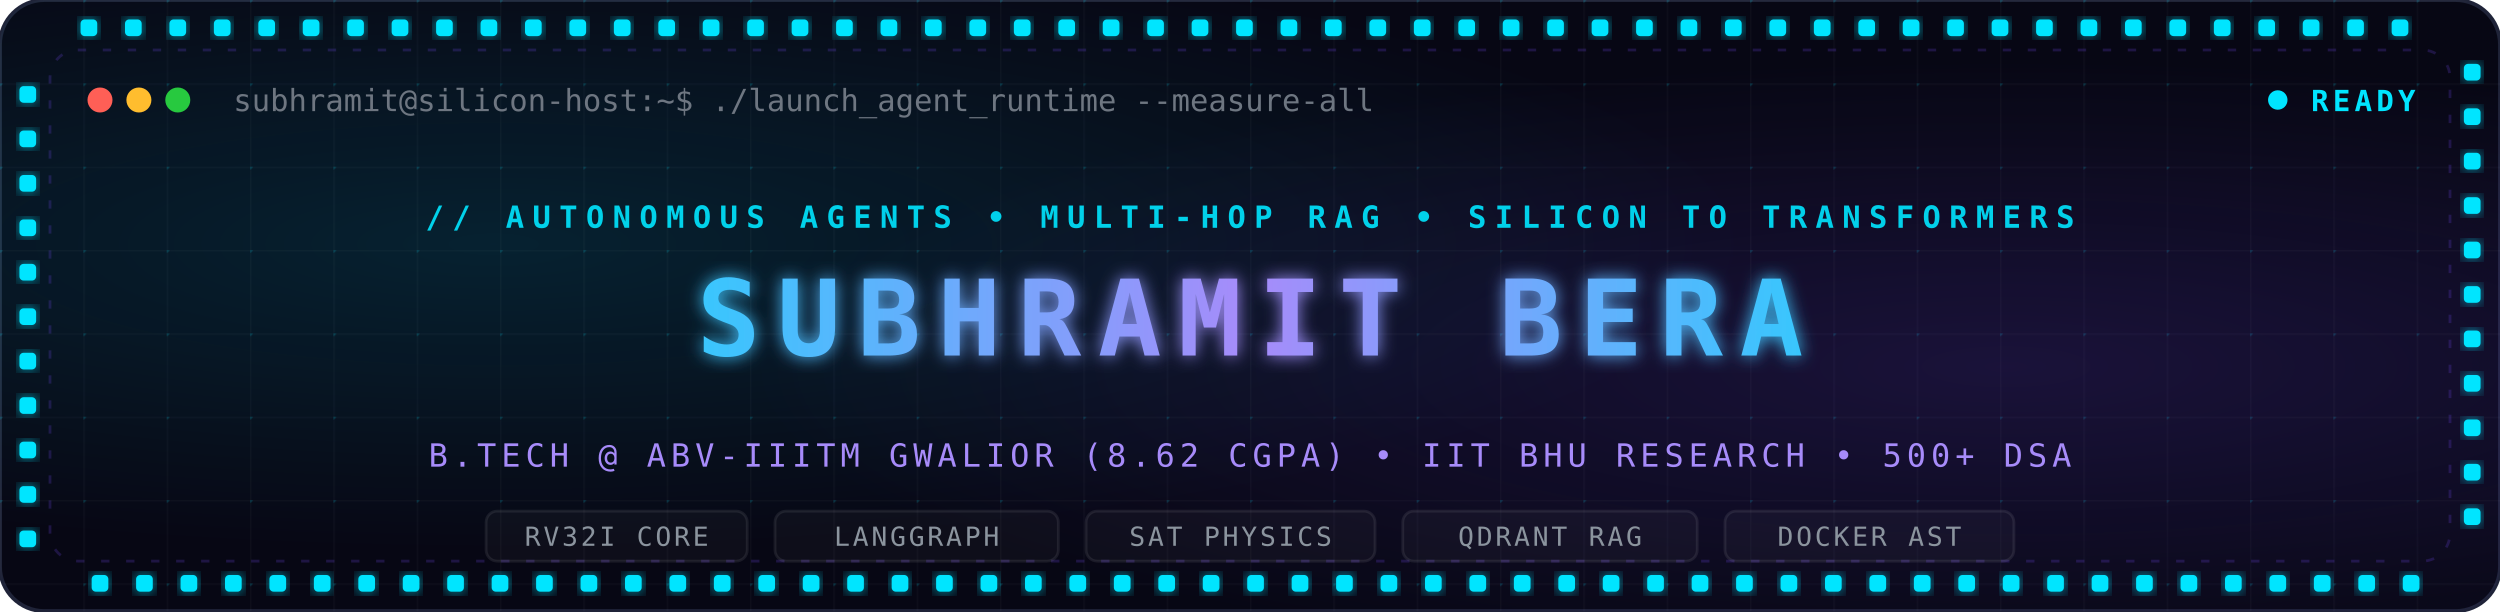
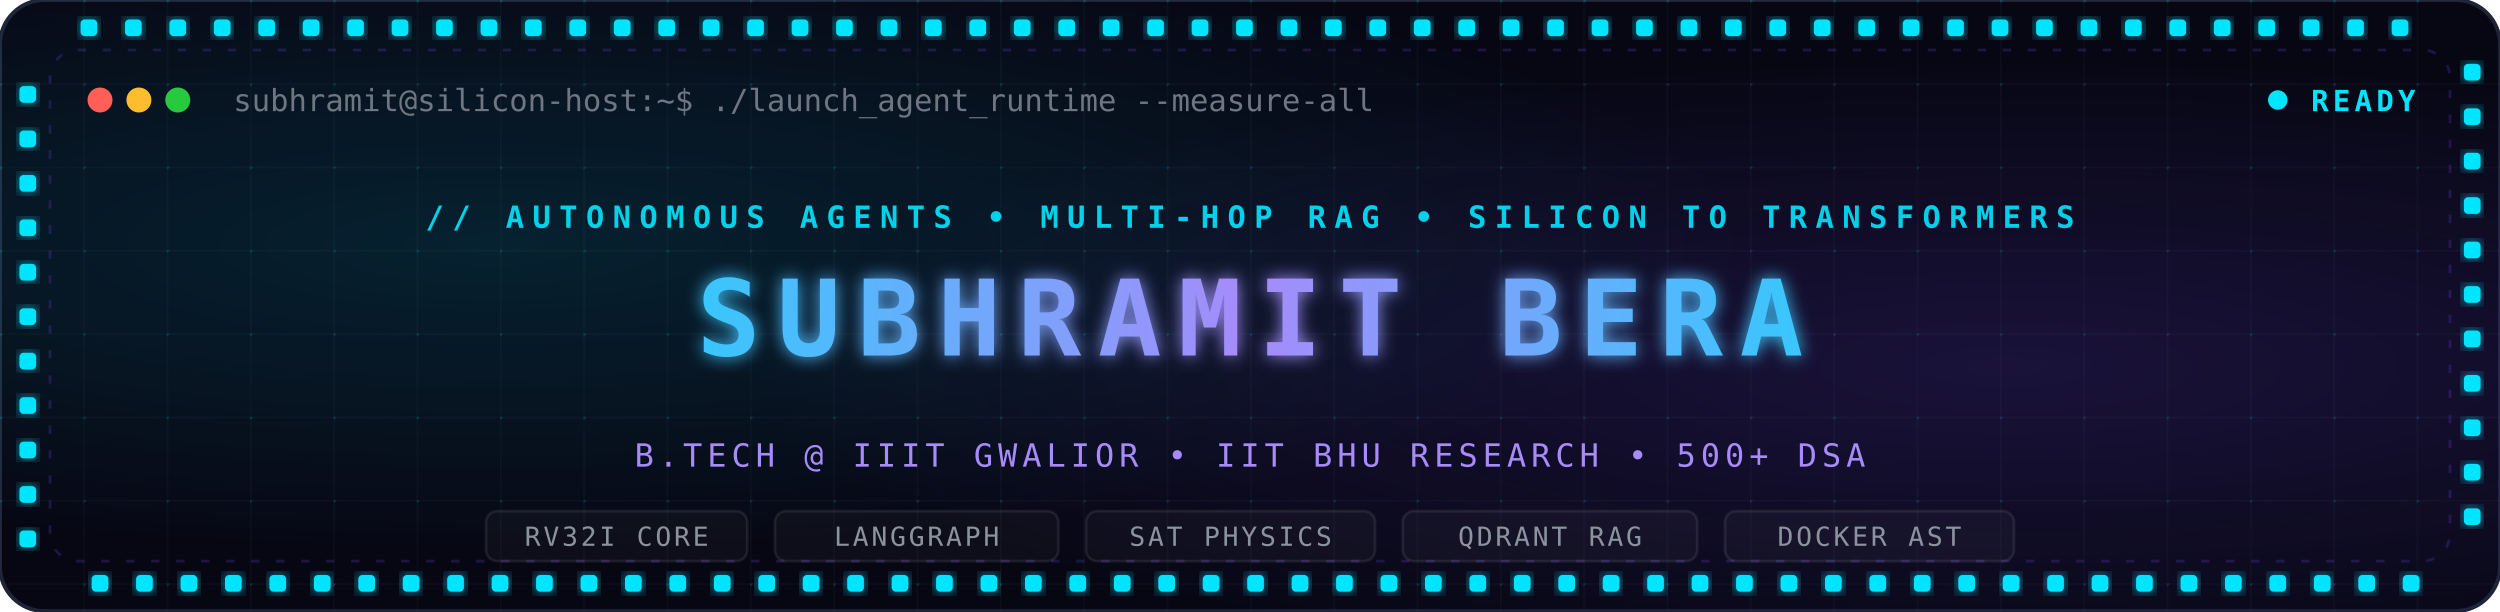
<svg xmlns="http://www.w3.org/2000/svg" viewBox="0 0 900 220" width="100%">
  <defs>
    <linearGradient id="cyanPurple" gradientUnits="userSpaceOnUse" x1="150" y1="0" x2="750" y2="0">
      <stop offset="0%" stop-color="#00E5FF" />
      <stop offset="50%" stop-color="#A78BFA" />
      <stop offset="100%" stop-color="#00E5FF" />
    </linearGradient>
    <linearGradient id="borderGlow" x1="0%" y1="0%" x2="100%" y2="100%">
      <stop offset="0%" stop-color="#00E5FF" stop-opacity="0.6" />
      <stop offset="50%" stop-color="#7C4DFF" stop-opacity="0.3" />
      <stop offset="100%" stop-color="#00E5FF" stop-opacity="0.6" />
    </linearGradient>
    <radialGradient id="ambientCyan" cx="20%" cy="40%" r="50%">
      <stop offset="0%" stop-color="#00E5FF" stop-opacity="0.12" />
      <stop offset="100%" stop-color="#00E5FF" stop-opacity="0" />
    </radialGradient>
    <radialGradient id="ambientPurple" cx="80%" cy="60%" r="50%">
      <stop offset="0%" stop-color="#7C4DFF" stop-opacity="0.16" />
      <stop offset="100%" stop-color="#7C4DFF" stop-opacity="0" />
    </radialGradient>
    <filter id="glow" x="-20%" y="-20%" width="140%" height="140%">
      <feGaussianBlur stdDeviation="3" result="blur" />
      <feMerge>
        <feMergeNode in="blur" />
        <feMergeNode in="SourceGraphic" />
      </feMerge>
    </filter>
    <pattern id="cyberGrid" width="30" height="30" patternUnits="userSpaceOnUse">
      <path d="M 30 0 L 0 0 0 30" fill="none" stroke="rgba(255, 255, 255, 0.03)" stroke-width="1" />
      <circle cx="0" cy="0" r="1" fill="rgba(0, 229, 255, 0.15)" />
    </pattern>
  </defs>
  <style>
  text { font-family: "JetBrains Mono", Consolas, Menlo, "DejaVu Sans Mono", monospace; }
  .name { font-size: 38px; font-weight: 800; letter-spacing: 6px; fill: url(#cyanPurple); }
  .tag { font-size: 11px; fill: #00E5FF; letter-spacing: 3px; font-weight: 600; opacity: 0.9; }
  .sub { font-size: 11.5px; fill: #A78BFA; letter-spacing: 1.8px; font-weight: 500; }
  .term { font-size: 11px; fill: #6E7681; }
  .chip { font-size: 9.5px; fill: #8B949E; letter-spacing: 1px; }
</style>
  <rect width="900" height="220" rx="16" fill="#070714" stroke="#1f2338" stroke-width="1.4" />
  <rect width="900" height="220" rx="16" fill="url(#cyberGrid)" />
  <rect width="900" height="220" rx="16" fill="url(#ambientCyan)" />
  <rect width="900" height="220" rx="16" fill="url(#ambientPurple)" />
  <rect x="18" y="18" width="864" height="184" rx="10" fill="none" stroke="rgba(124, 77, 255, 0.2)" stroke-dasharray="3 6" />
  <circle cx="36" cy="36" r="4.5" fill="#ff5f56" />
  <circle cx="50" cy="36" r="4.5" fill="#ffbd2e" />
  <circle cx="64" cy="36" r="4.5" fill="#27c93f" />
  <text class="term" x="84" y="40">subhramit@silicon-host:~$ ./launch_agent_runtime --measure-all</text>
  <circle cx="820" cy="36" r="3.5" fill="#00E5FF">
    <animate attributeName="opacity" values="1;0.2;1" dur="2s" repeatCount="indefinite" />
  </circle>
  <text x="832" y="40" fill="#00E5FF" font-size="10.5" letter-spacing="1.5" font-weight="600">READY</text>
  <rect x="30" y="8" width="4" height="4" rx="1.2" fill="#7C4DFF" fill-opacity="0.12" />
  <rect x="46" y="8" width="4" height="4" rx="1.2" fill="#7C4DFF" fill-opacity="0.12" />
  <rect x="62" y="8" width="4" height="4" rx="1.2" fill="#7C4DFF" fill-opacity="0.12" />
  <rect x="78" y="8" width="4" height="4" rx="1.2" fill="#7C4DFF" fill-opacity="0.12" />
  <rect x="94" y="8" width="4" height="4" rx="1.2" fill="#7C4DFF" fill-opacity="0.12" />
  <rect x="110" y="8" width="4" height="4" rx="1.2" fill="#7C4DFF" fill-opacity="0.12" />
  <rect x="126" y="8" width="4" height="4" rx="1.2" fill="#7C4DFF" fill-opacity="0.12" />
  <rect x="142" y="8" width="4" height="4" rx="1.2" fill="#7C4DFF" fill-opacity="0.12" />
  <rect x="158" y="8" width="4" height="4" rx="1.2" fill="#7C4DFF" fill-opacity="0.12" />
  <rect x="174" y="8" width="4" height="4" rx="1.2" fill="#7C4DFF" fill-opacity="0.12" />
  <rect x="190" y="8" width="4" height="4" rx="1.2" fill="#7C4DFF" fill-opacity="0.12" />
  <rect x="206" y="8" width="4" height="4" rx="1.2" fill="#7C4DFF" fill-opacity="0.12" />
  <rect x="222" y="8" width="4" height="4" rx="1.2" fill="#7C4DFF" fill-opacity="0.12" />
  <rect x="238" y="8" width="4" height="4" rx="1.2" fill="#7C4DFF" fill-opacity="0.12" />
  <rect x="254" y="8" width="4" height="4" rx="1.2" fill="#7C4DFF" fill-opacity="0.12" />
  <rect x="270" y="8" width="4" height="4" rx="1.2" fill="#7C4DFF" fill-opacity="0.12" />
  <rect x="286" y="8" width="4" height="4" rx="1.2" fill="#7C4DFF" fill-opacity="0.12" />
  <rect x="302" y="8" width="4" height="4" rx="1.2" fill="#7C4DFF" fill-opacity="0.12" />
  <rect x="318" y="8" width="4" height="4" rx="1.2" fill="#7C4DFF" fill-opacity="0.12" />
  <rect x="334" y="8" width="4" height="4" rx="1.2" fill="#7C4DFF" fill-opacity="0.12" />
  <rect x="350" y="8" width="4" height="4" rx="1.2" fill="#7C4DFF" fill-opacity="0.12" />
  <rect x="366" y="8" width="4" height="4" rx="1.2" fill="#7C4DFF" fill-opacity="0.12" />
  <rect x="382" y="8" width="4" height="4" rx="1.2" fill="#7C4DFF" fill-opacity="0.12" />
  <rect x="398" y="8" width="4" height="4" rx="1.2" fill="#7C4DFF" fill-opacity="0.12" />
  <rect x="414" y="8" width="4" height="4" rx="1.2" fill="#7C4DFF" fill-opacity="0.12" />
  <rect x="430" y="8" width="4" height="4" rx="1.2" fill="#7C4DFF" fill-opacity="0.12" />
  <rect x="446" y="8" width="4" height="4" rx="1.2" fill="#7C4DFF" fill-opacity="0.12" />
  <rect x="462" y="8" width="4" height="4" rx="1.2" fill="#7C4DFF" fill-opacity="0.12" />
  <rect x="478" y="8" width="4" height="4" rx="1.2" fill="#7C4DFF" fill-opacity="0.12" />
  <rect x="494" y="8" width="4" height="4" rx="1.2" fill="#7C4DFF" fill-opacity="0.12" />
  <rect x="510" y="8" width="4" height="4" rx="1.2" fill="#7C4DFF" fill-opacity="0.12" />
  <rect x="526" y="8" width="4" height="4" rx="1.2" fill="#7C4DFF" fill-opacity="0.12" />
  <rect x="542" y="8" width="4" height="4" rx="1.2" fill="#7C4DFF" fill-opacity="0.12" />
  <rect x="558" y="8" width="4" height="4" rx="1.2" fill="#7C4DFF" fill-opacity="0.12" />
  <rect x="574" y="8" width="4" height="4" rx="1.2" fill="#7C4DFF" fill-opacity="0.12" />
  <rect x="590" y="8" width="4" height="4" rx="1.2" fill="#7C4DFF" fill-opacity="0.12" />
  <rect x="606" y="8" width="4" height="4" rx="1.2" fill="#7C4DFF" fill-opacity="0.12" />
  <rect x="622" y="8" width="4" height="4" rx="1.2" fill="#7C4DFF" fill-opacity="0.12" />
  <rect x="638" y="8" width="4" height="4" rx="1.2" fill="#7C4DFF" fill-opacity="0.12" />
  <rect x="654" y="8" width="4" height="4" rx="1.2" fill="#7C4DFF" fill-opacity="0.12" />
  <rect x="670" y="8" width="4" height="4" rx="1.2" fill="#7C4DFF" fill-opacity="0.12" />
  <rect x="686" y="8" width="4" height="4" rx="1.2" fill="#7C4DFF" fill-opacity="0.12" />
  <rect x="702" y="8" width="4" height="4" rx="1.2" fill="#7C4DFF" fill-opacity="0.12" />
  <rect x="718" y="8" width="4" height="4" rx="1.2" fill="#7C4DFF" fill-opacity="0.12" />
  <rect x="734" y="8" width="4" height="4" rx="1.2" fill="#7C4DFF" fill-opacity="0.12" />
  <rect x="750" y="8" width="4" height="4" rx="1.2" fill="#7C4DFF" fill-opacity="0.12" />
  <rect x="766" y="8" width="4" height="4" rx="1.2" fill="#7C4DFF" fill-opacity="0.12" />
  <rect x="782" y="8" width="4" height="4" rx="1.2" fill="#7C4DFF" fill-opacity="0.12" />
  <rect x="798" y="8" width="4" height="4" rx="1.2" fill="#7C4DFF" fill-opacity="0.12" />
  <rect x="814" y="8" width="4" height="4" rx="1.2" fill="#7C4DFF" fill-opacity="0.12" />
  <rect x="830" y="8" width="4" height="4" rx="1.2" fill="#7C4DFF" fill-opacity="0.12" />
  <rect x="846" y="8" width="4" height="4" rx="1.2" fill="#7C4DFF" fill-opacity="0.12" />
  <rect x="862" y="8" width="4" height="4" rx="1.2" fill="#7C4DFF" fill-opacity="0.12" />
  <rect x="888" y="24" width="4" height="4" rx="1.2" fill="#7C4DFF" fill-opacity="0.12" />
  <rect x="888" y="40" width="4" height="4" rx="1.2" fill="#7C4DFF" fill-opacity="0.12" />
  <rect x="888" y="56" width="4" height="4" rx="1.2" fill="#7C4DFF" fill-opacity="0.12" />
  <rect x="888" y="72" width="4" height="4" rx="1.2" fill="#7C4DFF" fill-opacity="0.12" />
  <rect x="888" y="88" width="4" height="4" rx="1.2" fill="#7C4DFF" fill-opacity="0.12" />
  <rect x="888" y="104" width="4" height="4" rx="1.2" fill="#7C4DFF" fill-opacity="0.12" />
  <rect x="888" y="120" width="4" height="4" rx="1.2" fill="#7C4DFF" fill-opacity="0.12" />
  <rect x="888" y="136" width="4" height="4" rx="1.2" fill="#7C4DFF" fill-opacity="0.12" />
  <rect x="888" y="152" width="4" height="4" rx="1.2" fill="#7C4DFF" fill-opacity="0.12" />
  <rect x="888" y="168" width="4" height="4" rx="1.2" fill="#7C4DFF" fill-opacity="0.12" />
  <rect x="888" y="184" width="4" height="4" rx="1.2" fill="#7C4DFF" fill-opacity="0.12" />
  <rect x="866" y="208" width="4" height="4" rx="1.2" fill="#7C4DFF" fill-opacity="0.12" />
  <rect x="850" y="208" width="4" height="4" rx="1.2" fill="#7C4DFF" fill-opacity="0.12" />
  <rect x="834" y="208" width="4" height="4" rx="1.2" fill="#7C4DFF" fill-opacity="0.12" />
  <rect x="818" y="208" width="4" height="4" rx="1.2" fill="#7C4DFF" fill-opacity="0.12" />
  <rect x="802" y="208" width="4" height="4" rx="1.2" fill="#7C4DFF" fill-opacity="0.12" />
  <rect x="786" y="208" width="4" height="4" rx="1.2" fill="#7C4DFF" fill-opacity="0.12" />
  <rect x="770" y="208" width="4" height="4" rx="1.2" fill="#7C4DFF" fill-opacity="0.12" />
  <rect x="754" y="208" width="4" height="4" rx="1.2" fill="#7C4DFF" fill-opacity="0.12" />
  <rect x="738" y="208" width="4" height="4" rx="1.2" fill="#7C4DFF" fill-opacity="0.12" />
  <rect x="722" y="208" width="4" height="4" rx="1.2" fill="#7C4DFF" fill-opacity="0.12" />
  <rect x="706" y="208" width="4" height="4" rx="1.2" fill="#7C4DFF" fill-opacity="0.12" />
  <rect x="690" y="208" width="4" height="4" rx="1.2" fill="#7C4DFF" fill-opacity="0.12" />
  <rect x="674" y="208" width="4" height="4" rx="1.2" fill="#7C4DFF" fill-opacity="0.12" />
  <rect x="658" y="208" width="4" height="4" rx="1.2" fill="#7C4DFF" fill-opacity="0.12" />
  <rect x="642" y="208" width="4" height="4" rx="1.2" fill="#7C4DFF" fill-opacity="0.12" />
  <rect x="626" y="208" width="4" height="4" rx="1.2" fill="#7C4DFF" fill-opacity="0.12" />
  <rect x="610" y="208" width="4" height="4" rx="1.2" fill="#7C4DFF" fill-opacity="0.12" />
  <rect x="594" y="208" width="4" height="4" rx="1.2" fill="#7C4DFF" fill-opacity="0.12" />
  <rect x="578" y="208" width="4" height="4" rx="1.2" fill="#7C4DFF" fill-opacity="0.12" />
  <rect x="562" y="208" width="4" height="4" rx="1.2" fill="#7C4DFF" fill-opacity="0.12" />
  <rect x="546" y="208" width="4" height="4" rx="1.2" fill="#7C4DFF" fill-opacity="0.12" />
  <rect x="530" y="208" width="4" height="4" rx="1.2" fill="#7C4DFF" fill-opacity="0.12" />
  <rect x="514" y="208" width="4" height="4" rx="1.2" fill="#7C4DFF" fill-opacity="0.12" />
  <rect x="498" y="208" width="4" height="4" rx="1.2" fill="#7C4DFF" fill-opacity="0.12" />
  <rect x="482" y="208" width="4" height="4" rx="1.2" fill="#7C4DFF" fill-opacity="0.12" />
  <rect x="466" y="208" width="4" height="4" rx="1.2" fill="#7C4DFF" fill-opacity="0.12" />
  <rect x="450" y="208" width="4" height="4" rx="1.2" fill="#7C4DFF" fill-opacity="0.12" />
  <rect x="434" y="208" width="4" height="4" rx="1.2" fill="#7C4DFF" fill-opacity="0.12" />
  <rect x="418" y="208" width="4" height="4" rx="1.2" fill="#7C4DFF" fill-opacity="0.12" />
  <rect x="402" y="208" width="4" height="4" rx="1.2" fill="#7C4DFF" fill-opacity="0.12" />
  <rect x="386" y="208" width="4" height="4" rx="1.2" fill="#7C4DFF" fill-opacity="0.12" />
  <rect x="370" y="208" width="4" height="4" rx="1.2" fill="#7C4DFF" fill-opacity="0.12" />
  <rect x="354" y="208" width="4" height="4" rx="1.2" fill="#7C4DFF" fill-opacity="0.12" />
  <rect x="338" y="208" width="4" height="4" rx="1.2" fill="#7C4DFF" fill-opacity="0.12" />
  <rect x="322" y="208" width="4" height="4" rx="1.2" fill="#7C4DFF" fill-opacity="0.12" />
  <rect x="306" y="208" width="4" height="4" rx="1.2" fill="#7C4DFF" fill-opacity="0.12" />
  <rect x="290" y="208" width="4" height="4" rx="1.2" fill="#7C4DFF" fill-opacity="0.12" />
  <rect x="274" y="208" width="4" height="4" rx="1.2" fill="#7C4DFF" fill-opacity="0.12" />
  <rect x="258" y="208" width="4" height="4" rx="1.2" fill="#7C4DFF" fill-opacity="0.12" />
  <rect x="242" y="208" width="4" height="4" rx="1.2" fill="#7C4DFF" fill-opacity="0.12" />
  <rect x="226" y="208" width="4" height="4" rx="1.2" fill="#7C4DFF" fill-opacity="0.12" />
  <rect x="210" y="208" width="4" height="4" rx="1.2" fill="#7C4DFF" fill-opacity="0.12" />
  <rect x="194" y="208" width="4" height="4" rx="1.2" fill="#7C4DFF" fill-opacity="0.12" />
  <rect x="178" y="208" width="4" height="4" rx="1.2" fill="#7C4DFF" fill-opacity="0.12" />
  <rect x="162" y="208" width="4" height="4" rx="1.2" fill="#7C4DFF" fill-opacity="0.12" />
  <rect x="146" y="208" width="4" height="4" rx="1.2" fill="#7C4DFF" fill-opacity="0.12" />
  <rect x="130" y="208" width="4" height="4" rx="1.2" fill="#7C4DFF" fill-opacity="0.12" />
  <rect x="114" y="208" width="4" height="4" rx="1.2" fill="#7C4DFF" fill-opacity="0.12" />
  <rect x="98" y="208" width="4" height="4" rx="1.2" fill="#7C4DFF" fill-opacity="0.12" />
  <rect x="82" y="208" width="4" height="4" rx="1.2" fill="#7C4DFF" fill-opacity="0.12" />
  <rect x="66" y="208" width="4" height="4" rx="1.2" fill="#7C4DFF" fill-opacity="0.12" />
  <rect x="50" y="208" width="4" height="4" rx="1.2" fill="#7C4DFF" fill-opacity="0.12" />
  <rect x="34" y="208" width="4" height="4" rx="1.2" fill="#7C4DFF" fill-opacity="0.12" />
  <rect x="8" y="192" width="4" height="4" rx="1.2" fill="#7C4DFF" fill-opacity="0.12" />
  <rect x="8" y="176" width="4" height="4" rx="1.2" fill="#7C4DFF" fill-opacity="0.12" />
  <rect x="8" y="160" width="4" height="4" rx="1.2" fill="#7C4DFF" fill-opacity="0.12" />
  <rect x="8" y="144" width="4" height="4" rx="1.2" fill="#7C4DFF" fill-opacity="0.12" />
  <rect x="8" y="128" width="4" height="4" rx="1.2" fill="#7C4DFF" fill-opacity="0.12" />
  <rect x="8" y="112" width="4" height="4" rx="1.2" fill="#7C4DFF" fill-opacity="0.12" />
  <rect x="8" y="96" width="4" height="4" rx="1.2" fill="#7C4DFF" fill-opacity="0.12" />
  <rect x="8" y="80" width="4" height="4" rx="1.2" fill="#7C4DFF" fill-opacity="0.12" />
  <rect x="8" y="64" width="4" height="4" rx="1.2" fill="#7C4DFF" fill-opacity="0.12" />
  <rect x="8" y="48" width="4" height="4" rx="1.2" fill="#7C4DFF" fill-opacity="0.12" />
  <rect x="8" y="32" width="4" height="4" rx="1.2" fill="#7C4DFF" fill-opacity="0.12" />
  <rect x="29" y="7" width="6" height="6" rx="1.5" fill="#00E5FF" filter="url(#glow)">
    <animate attributeName="opacity" calcMode="linear" values="0;1;0.4;0" keyTimes="0;0.05;0.18;0.25" dur="12.0s" begin="-12.00s" repeatCount="indefinite" />
  </rect>
  <rect x="45" y="7" width="6" height="6" rx="1.5" fill="#00E5FF" filter="url(#glow)">
    <animate attributeName="opacity" calcMode="linear" values="0;1;0.4;0" keyTimes="0;0.05;0.18;0.25" dur="12.0s" begin="-11.91s" repeatCount="indefinite" />
  </rect>
  <rect x="61" y="7" width="6" height="6" rx="1.5" fill="#00E5FF" filter="url(#glow)">
    <animate attributeName="opacity" calcMode="linear" values="0;1;0.4;0" keyTimes="0;0.05;0.18;0.25" dur="12.0s" begin="-11.81s" repeatCount="indefinite" />
  </rect>
  <rect x="77" y="7" width="6" height="6" rx="1.5" fill="#00E5FF" filter="url(#glow)">
    <animate attributeName="opacity" calcMode="linear" values="0;1;0.4;0" keyTimes="0;0.05;0.18;0.25" dur="12.0s" begin="-11.72s" repeatCount="indefinite" />
  </rect>
  <rect x="93" y="7" width="6" height="6" rx="1.5" fill="#00E5FF" filter="url(#glow)">
    <animate attributeName="opacity" calcMode="linear" values="0;1;0.4;0" keyTimes="0;0.05;0.18;0.25" dur="12.0s" begin="-11.62s" repeatCount="indefinite" />
  </rect>
  <rect x="109" y="7" width="6" height="6" rx="1.5" fill="#00E5FF" filter="url(#glow)">
    <animate attributeName="opacity" calcMode="linear" values="0;1;0.4;0" keyTimes="0;0.05;0.18;0.25" dur="12.0s" begin="-11.53s" repeatCount="indefinite" />
  </rect>
  <rect x="125" y="7" width="6" height="6" rx="1.5" fill="#00E5FF" filter="url(#glow)">
    <animate attributeName="opacity" calcMode="linear" values="0;1;0.4;0" keyTimes="0;0.05;0.18;0.25" dur="12.0s" begin="-11.44s" repeatCount="indefinite" />
  </rect>
  <rect x="141" y="7" width="6" height="6" rx="1.5" fill="#00E5FF" filter="url(#glow)">
    <animate attributeName="opacity" calcMode="linear" values="0;1;0.4;0" keyTimes="0;0.05;0.18;0.25" dur="12.0s" begin="-11.34s" repeatCount="indefinite" />
  </rect>
  <rect x="157" y="7" width="6" height="6" rx="1.5" fill="#00E5FF" filter="url(#glow)">
    <animate attributeName="opacity" calcMode="linear" values="0;1;0.4;0" keyTimes="0;0.05;0.18;0.25" dur="12.0s" begin="-11.25s" repeatCount="indefinite" />
  </rect>
  <rect x="173" y="7" width="6" height="6" rx="1.5" fill="#00E5FF" filter="url(#glow)">
    <animate attributeName="opacity" calcMode="linear" values="0;1;0.4;0" keyTimes="0;0.05;0.18;0.25" dur="12.0s" begin="-11.16s" repeatCount="indefinite" />
  </rect>
  <rect x="189" y="7" width="6" height="6" rx="1.5" fill="#00E5FF" filter="url(#glow)">
    <animate attributeName="opacity" calcMode="linear" values="0;1;0.4;0" keyTimes="0;0.05;0.18;0.25" dur="12.0s" begin="-11.06s" repeatCount="indefinite" />
  </rect>
  <rect x="205" y="7" width="6" height="6" rx="1.5" fill="#00E5FF" filter="url(#glow)">
    <animate attributeName="opacity" calcMode="linear" values="0;1;0.4;0" keyTimes="0;0.05;0.18;0.25" dur="12.0s" begin="-10.97s" repeatCount="indefinite" />
  </rect>
  <rect x="221" y="7" width="6" height="6" rx="1.5" fill="#00E5FF" filter="url(#glow)">
    <animate attributeName="opacity" calcMode="linear" values="0;1;0.4;0" keyTimes="0;0.05;0.18;0.25" dur="12.0s" begin="-10.88s" repeatCount="indefinite" />
  </rect>
  <rect x="237" y="7" width="6" height="6" rx="1.5" fill="#00E5FF" filter="url(#glow)">
    <animate attributeName="opacity" calcMode="linear" values="0;1;0.4;0" keyTimes="0;0.05;0.18;0.25" dur="12.0s" begin="-10.78s" repeatCount="indefinite" />
  </rect>
  <rect x="253" y="7" width="6" height="6" rx="1.5" fill="#00E5FF" filter="url(#glow)">
    <animate attributeName="opacity" calcMode="linear" values="0;1;0.4;0" keyTimes="0;0.05;0.18;0.25" dur="12.0s" begin="-10.69s" repeatCount="indefinite" />
  </rect>
  <rect x="269" y="7" width="6" height="6" rx="1.5" fill="#00E5FF" filter="url(#glow)">
    <animate attributeName="opacity" calcMode="linear" values="0;1;0.4;0" keyTimes="0;0.05;0.18;0.25" dur="12.0s" begin="-10.59s" repeatCount="indefinite" />
  </rect>
  <rect x="285" y="7" width="6" height="6" rx="1.5" fill="#00E5FF" filter="url(#glow)">
    <animate attributeName="opacity" calcMode="linear" values="0;1;0.4;0" keyTimes="0;0.05;0.18;0.25" dur="12.0s" begin="-10.50s" repeatCount="indefinite" />
  </rect>
  <rect x="301" y="7" width="6" height="6" rx="1.5" fill="#00E5FF" filter="url(#glow)">
    <animate attributeName="opacity" calcMode="linear" values="0;1;0.4;0" keyTimes="0;0.05;0.18;0.25" dur="12.0s" begin="-10.41s" repeatCount="indefinite" />
  </rect>
  <rect x="317" y="7" width="6" height="6" rx="1.5" fill="#00E5FF" filter="url(#glow)">
    <animate attributeName="opacity" calcMode="linear" values="0;1;0.4;0" keyTimes="0;0.05;0.18;0.25" dur="12.0s" begin="-10.31s" repeatCount="indefinite" />
  </rect>
  <rect x="333" y="7" width="6" height="6" rx="1.5" fill="#00E5FF" filter="url(#glow)">
    <animate attributeName="opacity" calcMode="linear" values="0;1;0.4;0" keyTimes="0;0.05;0.18;0.25" dur="12.0s" begin="-10.22s" repeatCount="indefinite" />
  </rect>
  <rect x="349" y="7" width="6" height="6" rx="1.5" fill="#00E5FF" filter="url(#glow)">
    <animate attributeName="opacity" calcMode="linear" values="0;1;0.4;0" keyTimes="0;0.05;0.18;0.25" dur="12.0s" begin="-10.12s" repeatCount="indefinite" />
  </rect>
  <rect x="365" y="7" width="6" height="6" rx="1.5" fill="#00E5FF" filter="url(#glow)">
    <animate attributeName="opacity" calcMode="linear" values="0;1;0.4;0" keyTimes="0;0.05;0.18;0.25" dur="12.0s" begin="-10.03s" repeatCount="indefinite" />
  </rect>
  <rect x="381" y="7" width="6" height="6" rx="1.5" fill="#00E5FF" filter="url(#glow)">
    <animate attributeName="opacity" calcMode="linear" values="0;1;0.4;0" keyTimes="0;0.05;0.18;0.25" dur="12.0s" begin="-9.94s" repeatCount="indefinite" />
  </rect>
  <rect x="397" y="7" width="6" height="6" rx="1.5" fill="#00E5FF" filter="url(#glow)">
    <animate attributeName="opacity" calcMode="linear" values="0;1;0.4;0" keyTimes="0;0.05;0.18;0.25" dur="12.0s" begin="-9.84s" repeatCount="indefinite" />
  </rect>
  <rect x="413" y="7" width="6" height="6" rx="1.5" fill="#00E5FF" filter="url(#glow)">
    <animate attributeName="opacity" calcMode="linear" values="0;1;0.4;0" keyTimes="0;0.05;0.18;0.25" dur="12.0s" begin="-9.75s" repeatCount="indefinite" />
  </rect>
  <rect x="429" y="7" width="6" height="6" rx="1.5" fill="#00E5FF" filter="url(#glow)">
    <animate attributeName="opacity" calcMode="linear" values="0;1;0.4;0" keyTimes="0;0.05;0.18;0.25" dur="12.0s" begin="-9.66s" repeatCount="indefinite" />
  </rect>
  <rect x="445" y="7" width="6" height="6" rx="1.5" fill="#00E5FF" filter="url(#glow)">
    <animate attributeName="opacity" calcMode="linear" values="0;1;0.4;0" keyTimes="0;0.05;0.18;0.25" dur="12.0s" begin="-9.56s" repeatCount="indefinite" />
  </rect>
  <rect x="461" y="7" width="6" height="6" rx="1.5" fill="#00E5FF" filter="url(#glow)">
    <animate attributeName="opacity" calcMode="linear" values="0;1;0.4;0" keyTimes="0;0.05;0.18;0.25" dur="12.0s" begin="-9.47s" repeatCount="indefinite" />
  </rect>
  <rect x="477" y="7" width="6" height="6" rx="1.5" fill="#00E5FF" filter="url(#glow)">
    <animate attributeName="opacity" calcMode="linear" values="0;1;0.4;0" keyTimes="0;0.05;0.18;0.25" dur="12.0s" begin="-9.38s" repeatCount="indefinite" />
  </rect>
  <rect x="493" y="7" width="6" height="6" rx="1.5" fill="#00E5FF" filter="url(#glow)">
    <animate attributeName="opacity" calcMode="linear" values="0;1;0.4;0" keyTimes="0;0.05;0.18;0.25" dur="12.0s" begin="-9.28s" repeatCount="indefinite" />
  </rect>
  <rect x="509" y="7" width="6" height="6" rx="1.5" fill="#00E5FF" filter="url(#glow)">
    <animate attributeName="opacity" calcMode="linear" values="0;1;0.4;0" keyTimes="0;0.05;0.18;0.25" dur="12.0s" begin="-9.19s" repeatCount="indefinite" />
  </rect>
  <rect x="525" y="7" width="6" height="6" rx="1.5" fill="#00E5FF" filter="url(#glow)">
    <animate attributeName="opacity" calcMode="linear" values="0;1;0.4;0" keyTimes="0;0.05;0.18;0.25" dur="12.0s" begin="-9.09s" repeatCount="indefinite" />
  </rect>
  <rect x="541" y="7" width="6" height="6" rx="1.5" fill="#00E5FF" filter="url(#glow)">
    <animate attributeName="opacity" calcMode="linear" values="0;1;0.4;0" keyTimes="0;0.05;0.18;0.25" dur="12.0s" begin="-9.00s" repeatCount="indefinite" />
  </rect>
  <rect x="557" y="7" width="6" height="6" rx="1.5" fill="#00E5FF" filter="url(#glow)">
    <animate attributeName="opacity" calcMode="linear" values="0;1;0.4;0" keyTimes="0;0.05;0.18;0.25" dur="12.0s" begin="-8.91s" repeatCount="indefinite" />
  </rect>
  <rect x="573" y="7" width="6" height="6" rx="1.5" fill="#00E5FF" filter="url(#glow)">
    <animate attributeName="opacity" calcMode="linear" values="0;1;0.4;0" keyTimes="0;0.05;0.18;0.25" dur="12.0s" begin="-8.81s" repeatCount="indefinite" />
  </rect>
  <rect x="589" y="7" width="6" height="6" rx="1.5" fill="#00E5FF" filter="url(#glow)">
    <animate attributeName="opacity" calcMode="linear" values="0;1;0.4;0" keyTimes="0;0.05;0.18;0.25" dur="12.0s" begin="-8.72s" repeatCount="indefinite" />
  </rect>
  <rect x="605" y="7" width="6" height="6" rx="1.5" fill="#00E5FF" filter="url(#glow)">
    <animate attributeName="opacity" calcMode="linear" values="0;1;0.4;0" keyTimes="0;0.05;0.18;0.25" dur="12.0s" begin="-8.62s" repeatCount="indefinite" />
  </rect>
  <rect x="621" y="7" width="6" height="6" rx="1.5" fill="#00E5FF" filter="url(#glow)">
    <animate attributeName="opacity" calcMode="linear" values="0;1;0.4;0" keyTimes="0;0.05;0.18;0.25" dur="12.0s" begin="-8.53s" repeatCount="indefinite" />
  </rect>
  <rect x="637" y="7" width="6" height="6" rx="1.5" fill="#00E5FF" filter="url(#glow)">
    <animate attributeName="opacity" calcMode="linear" values="0;1;0.4;0" keyTimes="0;0.05;0.18;0.25" dur="12.0s" begin="-8.44s" repeatCount="indefinite" />
  </rect>
  <rect x="653" y="7" width="6" height="6" rx="1.5" fill="#00E5FF" filter="url(#glow)">
    <animate attributeName="opacity" calcMode="linear" values="0;1;0.4;0" keyTimes="0;0.05;0.18;0.25" dur="12.0s" begin="-8.34s" repeatCount="indefinite" />
  </rect>
  <rect x="669" y="7" width="6" height="6" rx="1.5" fill="#00E5FF" filter="url(#glow)">
    <animate attributeName="opacity" calcMode="linear" values="0;1;0.4;0" keyTimes="0;0.05;0.18;0.25" dur="12.0s" begin="-8.25s" repeatCount="indefinite" />
  </rect>
  <rect x="685" y="7" width="6" height="6" rx="1.5" fill="#00E5FF" filter="url(#glow)">
    <animate attributeName="opacity" calcMode="linear" values="0;1;0.4;0" keyTimes="0;0.05;0.18;0.25" dur="12.0s" begin="-8.16s" repeatCount="indefinite" />
  </rect>
  <rect x="701" y="7" width="6" height="6" rx="1.5" fill="#00E5FF" filter="url(#glow)">
    <animate attributeName="opacity" calcMode="linear" values="0;1;0.4;0" keyTimes="0;0.05;0.18;0.25" dur="12.0s" begin="-8.06s" repeatCount="indefinite" />
  </rect>
  <rect x="717" y="7" width="6" height="6" rx="1.5" fill="#00E5FF" filter="url(#glow)">
    <animate attributeName="opacity" calcMode="linear" values="0;1;0.4;0" keyTimes="0;0.05;0.18;0.25" dur="12.0s" begin="-7.97s" repeatCount="indefinite" />
  </rect>
  <rect x="733" y="7" width="6" height="6" rx="1.5" fill="#00E5FF" filter="url(#glow)">
    <animate attributeName="opacity" calcMode="linear" values="0;1;0.4;0" keyTimes="0;0.05;0.18;0.25" dur="12.0s" begin="-7.88s" repeatCount="indefinite" />
  </rect>
  <rect x="749" y="7" width="6" height="6" rx="1.5" fill="#00E5FF" filter="url(#glow)">
    <animate attributeName="opacity" calcMode="linear" values="0;1;0.4;0" keyTimes="0;0.05;0.18;0.25" dur="12.0s" begin="-7.78s" repeatCount="indefinite" />
  </rect>
  <rect x="765" y="7" width="6" height="6" rx="1.5" fill="#00E5FF" filter="url(#glow)">
    <animate attributeName="opacity" calcMode="linear" values="0;1;0.4;0" keyTimes="0;0.05;0.18;0.25" dur="12.0s" begin="-7.69s" repeatCount="indefinite" />
  </rect>
  <rect x="781" y="7" width="6" height="6" rx="1.5" fill="#00E5FF" filter="url(#glow)">
    <animate attributeName="opacity" calcMode="linear" values="0;1;0.4;0" keyTimes="0;0.05;0.18;0.25" dur="12.0s" begin="-7.59s" repeatCount="indefinite" />
  </rect>
  <rect x="797" y="7" width="6" height="6" rx="1.5" fill="#00E5FF" filter="url(#glow)">
    <animate attributeName="opacity" calcMode="linear" values="0;1;0.4;0" keyTimes="0;0.05;0.18;0.25" dur="12.0s" begin="-7.50s" repeatCount="indefinite" />
  </rect>
  <rect x="813" y="7" width="6" height="6" rx="1.5" fill="#00E5FF" filter="url(#glow)">
    <animate attributeName="opacity" calcMode="linear" values="0;1;0.4;0" keyTimes="0;0.05;0.18;0.25" dur="12.0s" begin="-7.41s" repeatCount="indefinite" />
  </rect>
  <rect x="829" y="7" width="6" height="6" rx="1.5" fill="#00E5FF" filter="url(#glow)">
    <animate attributeName="opacity" calcMode="linear" values="0;1;0.4;0" keyTimes="0;0.05;0.18;0.25" dur="12.0s" begin="-7.31s" repeatCount="indefinite" />
  </rect>
  <rect x="845" y="7" width="6" height="6" rx="1.5" fill="#00E5FF" filter="url(#glow)">
    <animate attributeName="opacity" calcMode="linear" values="0;1;0.4;0" keyTimes="0;0.05;0.18;0.25" dur="12.0s" begin="-7.22s" repeatCount="indefinite" />
  </rect>
  <rect x="861" y="7" width="6" height="6" rx="1.5" fill="#00E5FF" filter="url(#glow)">
    <animate attributeName="opacity" calcMode="linear" values="0;1;0.4;0" keyTimes="0;0.05;0.18;0.25" dur="12.0s" begin="-7.12s" repeatCount="indefinite" />
  </rect>
  <rect x="887" y="23" width="6" height="6" rx="1.5" fill="#00E5FF" filter="url(#glow)">
    <animate attributeName="opacity" calcMode="linear" values="0;1;0.4;0" keyTimes="0;0.05;0.18;0.25" dur="12.0s" begin="-7.03s" repeatCount="indefinite" />
  </rect>
  <rect x="887" y="39" width="6" height="6" rx="1.5" fill="#00E5FF" filter="url(#glow)">
    <animate attributeName="opacity" calcMode="linear" values="0;1;0.4;0" keyTimes="0;0.05;0.18;0.25" dur="12.0s" begin="-6.94s" repeatCount="indefinite" />
  </rect>
  <rect x="887" y="55" width="6" height="6" rx="1.5" fill="#00E5FF" filter="url(#glow)">
    <animate attributeName="opacity" calcMode="linear" values="0;1;0.4;0" keyTimes="0;0.05;0.18;0.25" dur="12.0s" begin="-6.84s" repeatCount="indefinite" />
  </rect>
  <rect x="887" y="71" width="6" height="6" rx="1.5" fill="#00E5FF" filter="url(#glow)">
    <animate attributeName="opacity" calcMode="linear" values="0;1;0.4;0" keyTimes="0;0.05;0.18;0.25" dur="12.0s" begin="-6.75s" repeatCount="indefinite" />
  </rect>
  <rect x="887" y="87" width="6" height="6" rx="1.5" fill="#00E5FF" filter="url(#glow)">
    <animate attributeName="opacity" calcMode="linear" values="0;1;0.4;0" keyTimes="0;0.05;0.18;0.25" dur="12.0s" begin="-6.66s" repeatCount="indefinite" />
  </rect>
  <rect x="887" y="103" width="6" height="6" rx="1.5" fill="#00E5FF" filter="url(#glow)">
    <animate attributeName="opacity" calcMode="linear" values="0;1;0.4;0" keyTimes="0;0.05;0.18;0.25" dur="12.0s" begin="-6.56s" repeatCount="indefinite" />
  </rect>
  <rect x="887" y="119" width="6" height="6" rx="1.5" fill="#00E5FF" filter="url(#glow)">
    <animate attributeName="opacity" calcMode="linear" values="0;1;0.4;0" keyTimes="0;0.05;0.18;0.25" dur="12.0s" begin="-6.47s" repeatCount="indefinite" />
  </rect>
  <rect x="887" y="135" width="6" height="6" rx="1.5" fill="#00E5FF" filter="url(#glow)">
    <animate attributeName="opacity" calcMode="linear" values="0;1;0.4;0" keyTimes="0;0.05;0.18;0.25" dur="12.0s" begin="-6.38s" repeatCount="indefinite" />
  </rect>
  <rect x="887" y="151" width="6" height="6" rx="1.5" fill="#00E5FF" filter="url(#glow)">
    <animate attributeName="opacity" calcMode="linear" values="0;1;0.4;0" keyTimes="0;0.05;0.18;0.25" dur="12.0s" begin="-6.28s" repeatCount="indefinite" />
  </rect>
  <rect x="887" y="167" width="6" height="6" rx="1.5" fill="#00E5FF" filter="url(#glow)">
    <animate attributeName="opacity" calcMode="linear" values="0;1;0.4;0" keyTimes="0;0.05;0.18;0.25" dur="12.0s" begin="-6.19s" repeatCount="indefinite" />
  </rect>
  <rect x="887" y="183" width="6" height="6" rx="1.5" fill="#00E5FF" filter="url(#glow)">
    <animate attributeName="opacity" calcMode="linear" values="0;1;0.4;0" keyTimes="0;0.05;0.18;0.25" dur="12.0s" begin="-6.09s" repeatCount="indefinite" />
  </rect>
  <rect x="865" y="207" width="6" height="6" rx="1.5" fill="#00E5FF" filter="url(#glow)">
    <animate attributeName="opacity" calcMode="linear" values="0;1;0.4;0" keyTimes="0;0.05;0.18;0.25" dur="12.0s" begin="-6.00s" repeatCount="indefinite" />
  </rect>
  <rect x="849" y="207" width="6" height="6" rx="1.5" fill="#00E5FF" filter="url(#glow)">
    <animate attributeName="opacity" calcMode="linear" values="0;1;0.4;0" keyTimes="0;0.05;0.18;0.25" dur="12.0s" begin="-5.91s" repeatCount="indefinite" />
  </rect>
  <rect x="833" y="207" width="6" height="6" rx="1.5" fill="#00E5FF" filter="url(#glow)">
    <animate attributeName="opacity" calcMode="linear" values="0;1;0.4;0" keyTimes="0;0.05;0.18;0.25" dur="12.0s" begin="-5.81s" repeatCount="indefinite" />
  </rect>
  <rect x="817" y="207" width="6" height="6" rx="1.5" fill="#00E5FF" filter="url(#glow)">
    <animate attributeName="opacity" calcMode="linear" values="0;1;0.4;0" keyTimes="0;0.05;0.18;0.25" dur="12.0s" begin="-5.72s" repeatCount="indefinite" />
  </rect>
  <rect x="801" y="207" width="6" height="6" rx="1.5" fill="#00E5FF" filter="url(#glow)">
    <animate attributeName="opacity" calcMode="linear" values="0;1;0.4;0" keyTimes="0;0.05;0.18;0.25" dur="12.0s" begin="-5.62s" repeatCount="indefinite" />
  </rect>
  <rect x="785" y="207" width="6" height="6" rx="1.5" fill="#00E5FF" filter="url(#glow)">
    <animate attributeName="opacity" calcMode="linear" values="0;1;0.4;0" keyTimes="0;0.05;0.18;0.25" dur="12.0s" begin="-5.53s" repeatCount="indefinite" />
  </rect>
  <rect x="769" y="207" width="6" height="6" rx="1.5" fill="#00E5FF" filter="url(#glow)">
    <animate attributeName="opacity" calcMode="linear" values="0;1;0.4;0" keyTimes="0;0.05;0.18;0.25" dur="12.0s" begin="-5.44s" repeatCount="indefinite" />
  </rect>
  <rect x="753" y="207" width="6" height="6" rx="1.5" fill="#00E5FF" filter="url(#glow)">
    <animate attributeName="opacity" calcMode="linear" values="0;1;0.4;0" keyTimes="0;0.05;0.18;0.25" dur="12.0s" begin="-5.34s" repeatCount="indefinite" />
  </rect>
  <rect x="737" y="207" width="6" height="6" rx="1.5" fill="#00E5FF" filter="url(#glow)">
    <animate attributeName="opacity" calcMode="linear" values="0;1;0.4;0" keyTimes="0;0.05;0.18;0.25" dur="12.0s" begin="-5.25s" repeatCount="indefinite" />
  </rect>
  <rect x="721" y="207" width="6" height="6" rx="1.5" fill="#00E5FF" filter="url(#glow)">
    <animate attributeName="opacity" calcMode="linear" values="0;1;0.4;0" keyTimes="0;0.05;0.18;0.25" dur="12.0s" begin="-5.16s" repeatCount="indefinite" />
  </rect>
  <rect x="705" y="207" width="6" height="6" rx="1.5" fill="#00E5FF" filter="url(#glow)">
    <animate attributeName="opacity" calcMode="linear" values="0;1;0.4;0" keyTimes="0;0.05;0.18;0.25" dur="12.0s" begin="-5.06s" repeatCount="indefinite" />
  </rect>
  <rect x="689" y="207" width="6" height="6" rx="1.5" fill="#00E5FF" filter="url(#glow)">
    <animate attributeName="opacity" calcMode="linear" values="0;1;0.4;0" keyTimes="0;0.05;0.18;0.25" dur="12.0s" begin="-4.97s" repeatCount="indefinite" />
  </rect>
  <rect x="673" y="207" width="6" height="6" rx="1.5" fill="#00E5FF" filter="url(#glow)">
    <animate attributeName="opacity" calcMode="linear" values="0;1;0.4;0" keyTimes="0;0.05;0.18;0.25" dur="12.0s" begin="-4.88s" repeatCount="indefinite" />
  </rect>
  <rect x="657" y="207" width="6" height="6" rx="1.5" fill="#00E5FF" filter="url(#glow)">
    <animate attributeName="opacity" calcMode="linear" values="0;1;0.4;0" keyTimes="0;0.05;0.18;0.25" dur="12.0s" begin="-4.78s" repeatCount="indefinite" />
  </rect>
  <rect x="641" y="207" width="6" height="6" rx="1.5" fill="#00E5FF" filter="url(#glow)">
    <animate attributeName="opacity" calcMode="linear" values="0;1;0.4;0" keyTimes="0;0.05;0.18;0.25" dur="12.0s" begin="-4.69s" repeatCount="indefinite" />
  </rect>
  <rect x="625" y="207" width="6" height="6" rx="1.5" fill="#00E5FF" filter="url(#glow)">
    <animate attributeName="opacity" calcMode="linear" values="0;1;0.4;0" keyTimes="0;0.05;0.18;0.25" dur="12.0s" begin="-4.59s" repeatCount="indefinite" />
  </rect>
  <rect x="609" y="207" width="6" height="6" rx="1.5" fill="#00E5FF" filter="url(#glow)">
    <animate attributeName="opacity" calcMode="linear" values="0;1;0.4;0" keyTimes="0;0.05;0.18;0.25" dur="12.0s" begin="-4.50s" repeatCount="indefinite" />
  </rect>
  <rect x="593" y="207" width="6" height="6" rx="1.5" fill="#00E5FF" filter="url(#glow)">
    <animate attributeName="opacity" calcMode="linear" values="0;1;0.4;0" keyTimes="0;0.05;0.18;0.25" dur="12.0s" begin="-4.41s" repeatCount="indefinite" />
  </rect>
  <rect x="577" y="207" width="6" height="6" rx="1.5" fill="#00E5FF" filter="url(#glow)">
    <animate attributeName="opacity" calcMode="linear" values="0;1;0.4;0" keyTimes="0;0.05;0.18;0.25" dur="12.0s" begin="-4.31s" repeatCount="indefinite" />
  </rect>
  <rect x="561" y="207" width="6" height="6" rx="1.5" fill="#00E5FF" filter="url(#glow)">
    <animate attributeName="opacity" calcMode="linear" values="0;1;0.4;0" keyTimes="0;0.05;0.18;0.25" dur="12.0s" begin="-4.22s" repeatCount="indefinite" />
  </rect>
  <rect x="545" y="207" width="6" height="6" rx="1.5" fill="#00E5FF" filter="url(#glow)">
    <animate attributeName="opacity" calcMode="linear" values="0;1;0.4;0" keyTimes="0;0.05;0.18;0.25" dur="12.0s" begin="-4.12s" repeatCount="indefinite" />
  </rect>
  <rect x="529" y="207" width="6" height="6" rx="1.5" fill="#00E5FF" filter="url(#glow)">
    <animate attributeName="opacity" calcMode="linear" values="0;1;0.4;0" keyTimes="0;0.05;0.18;0.25" dur="12.0s" begin="-4.03s" repeatCount="indefinite" />
  </rect>
  <rect x="513" y="207" width="6" height="6" rx="1.5" fill="#00E5FF" filter="url(#glow)">
    <animate attributeName="opacity" calcMode="linear" values="0;1;0.4;0" keyTimes="0;0.05;0.18;0.25" dur="12.0s" begin="-3.94s" repeatCount="indefinite" />
  </rect>
  <rect x="497" y="207" width="6" height="6" rx="1.5" fill="#00E5FF" filter="url(#glow)">
    <animate attributeName="opacity" calcMode="linear" values="0;1;0.4;0" keyTimes="0;0.05;0.18;0.25" dur="12.0s" begin="-3.84s" repeatCount="indefinite" />
  </rect>
  <rect x="481" y="207" width="6" height="6" rx="1.5" fill="#00E5FF" filter="url(#glow)">
    <animate attributeName="opacity" calcMode="linear" values="0;1;0.4;0" keyTimes="0;0.05;0.18;0.25" dur="12.0s" begin="-3.75s" repeatCount="indefinite" />
  </rect>
  <rect x="465" y="207" width="6" height="6" rx="1.5" fill="#00E5FF" filter="url(#glow)">
    <animate attributeName="opacity" calcMode="linear" values="0;1;0.4;0" keyTimes="0;0.05;0.18;0.25" dur="12.0s" begin="-3.66s" repeatCount="indefinite" />
  </rect>
  <rect x="449" y="207" width="6" height="6" rx="1.5" fill="#00E5FF" filter="url(#glow)">
    <animate attributeName="opacity" calcMode="linear" values="0;1;0.4;0" keyTimes="0;0.05;0.18;0.25" dur="12.0s" begin="-3.56s" repeatCount="indefinite" />
  </rect>
  <rect x="433" y="207" width="6" height="6" rx="1.5" fill="#00E5FF" filter="url(#glow)">
    <animate attributeName="opacity" calcMode="linear" values="0;1;0.4;0" keyTimes="0;0.05;0.18;0.25" dur="12.0s" begin="-3.47s" repeatCount="indefinite" />
  </rect>
  <rect x="417" y="207" width="6" height="6" rx="1.5" fill="#00E5FF" filter="url(#glow)">
    <animate attributeName="opacity" calcMode="linear" values="0;1;0.4;0" keyTimes="0;0.05;0.18;0.25" dur="12.0s" begin="-3.38s" repeatCount="indefinite" />
  </rect>
  <rect x="401" y="207" width="6" height="6" rx="1.5" fill="#00E5FF" filter="url(#glow)">
    <animate attributeName="opacity" calcMode="linear" values="0;1;0.4;0" keyTimes="0;0.05;0.18;0.25" dur="12.0s" begin="-3.28s" repeatCount="indefinite" />
  </rect>
  <rect x="385" y="207" width="6" height="6" rx="1.5" fill="#00E5FF" filter="url(#glow)">
    <animate attributeName="opacity" calcMode="linear" values="0;1;0.4;0" keyTimes="0;0.05;0.18;0.25" dur="12.0s" begin="-3.19s" repeatCount="indefinite" />
  </rect>
  <rect x="369" y="207" width="6" height="6" rx="1.5" fill="#00E5FF" filter="url(#glow)">
    <animate attributeName="opacity" calcMode="linear" values="0;1;0.4;0" keyTimes="0;0.05;0.18;0.25" dur="12.0s" begin="-3.09s" repeatCount="indefinite" />
  </rect>
  <rect x="353" y="207" width="6" height="6" rx="1.5" fill="#00E5FF" filter="url(#glow)">
    <animate attributeName="opacity" calcMode="linear" values="0;1;0.4;0" keyTimes="0;0.05;0.18;0.25" dur="12.0s" begin="-3.00s" repeatCount="indefinite" />
  </rect>
  <rect x="337" y="207" width="6" height="6" rx="1.5" fill="#00E5FF" filter="url(#glow)">
    <animate attributeName="opacity" calcMode="linear" values="0;1;0.4;0" keyTimes="0;0.05;0.18;0.25" dur="12.0s" begin="-2.91s" repeatCount="indefinite" />
  </rect>
  <rect x="321" y="207" width="6" height="6" rx="1.5" fill="#00E5FF" filter="url(#glow)">
    <animate attributeName="opacity" calcMode="linear" values="0;1;0.4;0" keyTimes="0;0.05;0.18;0.25" dur="12.0s" begin="-2.81s" repeatCount="indefinite" />
  </rect>
  <rect x="305" y="207" width="6" height="6" rx="1.5" fill="#00E5FF" filter="url(#glow)">
    <animate attributeName="opacity" calcMode="linear" values="0;1;0.4;0" keyTimes="0;0.05;0.18;0.25" dur="12.0s" begin="-2.72s" repeatCount="indefinite" />
  </rect>
  <rect x="289" y="207" width="6" height="6" rx="1.5" fill="#00E5FF" filter="url(#glow)">
    <animate attributeName="opacity" calcMode="linear" values="0;1;0.4;0" keyTimes="0;0.05;0.18;0.25" dur="12.0s" begin="-2.62s" repeatCount="indefinite" />
  </rect>
  <rect x="273" y="207" width="6" height="6" rx="1.5" fill="#00E5FF" filter="url(#glow)">
    <animate attributeName="opacity" calcMode="linear" values="0;1;0.4;0" keyTimes="0;0.05;0.18;0.25" dur="12.0s" begin="-2.53s" repeatCount="indefinite" />
  </rect>
  <rect x="257" y="207" width="6" height="6" rx="1.5" fill="#00E5FF" filter="url(#glow)">
    <animate attributeName="opacity" calcMode="linear" values="0;1;0.4;0" keyTimes="0;0.05;0.18;0.25" dur="12.0s" begin="-2.44s" repeatCount="indefinite" />
  </rect>
  <rect x="241" y="207" width="6" height="6" rx="1.5" fill="#00E5FF" filter="url(#glow)">
    <animate attributeName="opacity" calcMode="linear" values="0;1;0.4;0" keyTimes="0;0.05;0.18;0.25" dur="12.0s" begin="-2.34s" repeatCount="indefinite" />
  </rect>
  <rect x="225" y="207" width="6" height="6" rx="1.5" fill="#00E5FF" filter="url(#glow)">
    <animate attributeName="opacity" calcMode="linear" values="0;1;0.4;0" keyTimes="0;0.05;0.18;0.25" dur="12.0s" begin="-2.25s" repeatCount="indefinite" />
  </rect>
  <rect x="209" y="207" width="6" height="6" rx="1.5" fill="#00E5FF" filter="url(#glow)">
    <animate attributeName="opacity" calcMode="linear" values="0;1;0.4;0" keyTimes="0;0.05;0.18;0.25" dur="12.0s" begin="-2.16s" repeatCount="indefinite" />
  </rect>
  <rect x="193" y="207" width="6" height="6" rx="1.5" fill="#00E5FF" filter="url(#glow)">
    <animate attributeName="opacity" calcMode="linear" values="0;1;0.4;0" keyTimes="0;0.05;0.18;0.25" dur="12.0s" begin="-2.06s" repeatCount="indefinite" />
  </rect>
  <rect x="177" y="207" width="6" height="6" rx="1.5" fill="#00E5FF" filter="url(#glow)">
    <animate attributeName="opacity" calcMode="linear" values="0;1;0.4;0" keyTimes="0;0.05;0.18;0.25" dur="12.0s" begin="-1.97s" repeatCount="indefinite" />
  </rect>
  <rect x="161" y="207" width="6" height="6" rx="1.5" fill="#00E5FF" filter="url(#glow)">
    <animate attributeName="opacity" calcMode="linear" values="0;1;0.4;0" keyTimes="0;0.05;0.18;0.25" dur="12.0s" begin="-1.88s" repeatCount="indefinite" />
  </rect>
  <rect x="145" y="207" width="6" height="6" rx="1.5" fill="#00E5FF" filter="url(#glow)">
    <animate attributeName="opacity" calcMode="linear" values="0;1;0.4;0" keyTimes="0;0.05;0.18;0.25" dur="12.0s" begin="-1.78s" repeatCount="indefinite" />
  </rect>
  <rect x="129" y="207" width="6" height="6" rx="1.5" fill="#00E5FF" filter="url(#glow)">
    <animate attributeName="opacity" calcMode="linear" values="0;1;0.4;0" keyTimes="0;0.05;0.18;0.25" dur="12.0s" begin="-1.69s" repeatCount="indefinite" />
  </rect>
  <rect x="113" y="207" width="6" height="6" rx="1.5" fill="#00E5FF" filter="url(#glow)">
    <animate attributeName="opacity" calcMode="linear" values="0;1;0.4;0" keyTimes="0;0.05;0.18;0.25" dur="12.0s" begin="-1.59s" repeatCount="indefinite" />
  </rect>
  <rect x="97" y="207" width="6" height="6" rx="1.5" fill="#00E5FF" filter="url(#glow)">
    <animate attributeName="opacity" calcMode="linear" values="0;1;0.4;0" keyTimes="0;0.05;0.18;0.25" dur="12.0s" begin="-1.50s" repeatCount="indefinite" />
  </rect>
  <rect x="81" y="207" width="6" height="6" rx="1.5" fill="#00E5FF" filter="url(#glow)">
    <animate attributeName="opacity" calcMode="linear" values="0;1;0.4;0" keyTimes="0;0.05;0.18;0.25" dur="12.0s" begin="-1.41s" repeatCount="indefinite" />
  </rect>
  <rect x="65" y="207" width="6" height="6" rx="1.5" fill="#00E5FF" filter="url(#glow)">
    <animate attributeName="opacity" calcMode="linear" values="0;1;0.4;0" keyTimes="0;0.05;0.18;0.25" dur="12.0s" begin="-1.31s" repeatCount="indefinite" />
  </rect>
  <rect x="49" y="207" width="6" height="6" rx="1.5" fill="#00E5FF" filter="url(#glow)">
    <animate attributeName="opacity" calcMode="linear" values="0;1;0.4;0" keyTimes="0;0.05;0.18;0.25" dur="12.0s" begin="-1.22s" repeatCount="indefinite" />
  </rect>
  <rect x="33" y="207" width="6" height="6" rx="1.5" fill="#00E5FF" filter="url(#glow)">
    <animate attributeName="opacity" calcMode="linear" values="0;1;0.4;0" keyTimes="0;0.05;0.18;0.25" dur="12.0s" begin="-1.12s" repeatCount="indefinite" />
  </rect>
  <rect x="7" y="191" width="6" height="6" rx="1.5" fill="#00E5FF" filter="url(#glow)">
    <animate attributeName="opacity" calcMode="linear" values="0;1;0.4;0" keyTimes="0;0.05;0.18;0.25" dur="12.0s" begin="-1.03s" repeatCount="indefinite" />
  </rect>
  <rect x="7" y="175" width="6" height="6" rx="1.5" fill="#00E5FF" filter="url(#glow)">
    <animate attributeName="opacity" calcMode="linear" values="0;1;0.4;0" keyTimes="0;0.05;0.18;0.25" dur="12.0s" begin="-0.94s" repeatCount="indefinite" />
  </rect>
  <rect x="7" y="159" width="6" height="6" rx="1.5" fill="#00E5FF" filter="url(#glow)">
    <animate attributeName="opacity" calcMode="linear" values="0;1;0.4;0" keyTimes="0;0.05;0.18;0.25" dur="12.0s" begin="-0.84s" repeatCount="indefinite" />
  </rect>
  <rect x="7" y="143" width="6" height="6" rx="1.5" fill="#00E5FF" filter="url(#glow)">
    <animate attributeName="opacity" calcMode="linear" values="0;1;0.4;0" keyTimes="0;0.05;0.18;0.25" dur="12.0s" begin="-0.75s" repeatCount="indefinite" />
  </rect>
  <rect x="7" y="127" width="6" height="6" rx="1.5" fill="#00E5FF" filter="url(#glow)">
    <animate attributeName="opacity" calcMode="linear" values="0;1;0.4;0" keyTimes="0;0.05;0.18;0.25" dur="12.0s" begin="-0.66s" repeatCount="indefinite" />
  </rect>
  <rect x="7" y="111" width="6" height="6" rx="1.5" fill="#00E5FF" filter="url(#glow)">
    <animate attributeName="opacity" calcMode="linear" values="0;1;0.4;0" keyTimes="0;0.05;0.18;0.25" dur="12.0s" begin="-0.56s" repeatCount="indefinite" />
  </rect>
  <rect x="7" y="95" width="6" height="6" rx="1.5" fill="#00E5FF" filter="url(#glow)">
    <animate attributeName="opacity" calcMode="linear" values="0;1;0.4;0" keyTimes="0;0.05;0.18;0.25" dur="12.0s" begin="-0.47s" repeatCount="indefinite" />
  </rect>
  <rect x="7" y="79" width="6" height="6" rx="1.5" fill="#00E5FF" filter="url(#glow)">
    <animate attributeName="opacity" calcMode="linear" values="0;1;0.4;0" keyTimes="0;0.05;0.18;0.25" dur="12.0s" begin="-0.38s" repeatCount="indefinite" />
  </rect>
  <rect x="7" y="63" width="6" height="6" rx="1.5" fill="#00E5FF" filter="url(#glow)">
    <animate attributeName="opacity" calcMode="linear" values="0;1;0.4;0" keyTimes="0;0.05;0.18;0.25" dur="12.0s" begin="-0.28s" repeatCount="indefinite" />
  </rect>
  <rect x="7" y="47" width="6" height="6" rx="1.5" fill="#00E5FF" filter="url(#glow)">
    <animate attributeName="opacity" calcMode="linear" values="0;1;0.4;0" keyTimes="0;0.05;0.18;0.25" dur="12.0s" begin="-0.19s" repeatCount="indefinite" />
  </rect>
  <rect x="7" y="31" width="6" height="6" rx="1.5" fill="#00E5FF" filter="url(#glow)">
    <animate attributeName="opacity" calcMode="linear" values="0;1;0.4;0" keyTimes="0;0.05;0.18;0.25" dur="12.0s" begin="-0.09s" repeatCount="indefinite" />
  </rect>
  <text class="tag" x="450" y="82" text-anchor="middle">// AUTONOMOUS AGENTS • MULTI-HOP RAG • SILICON TO TRANSFORMERS</text>
  <text class="name" x="450" y="128" text-anchor="middle" filter="url(#glow)">SUBHRAMIT BERA</text>
-   <text class="sub" x="450" y="168" text-anchor="middle">B.TECH @ ABV-IIITM GWALIOR (8.62 CGPA)  •  IIT BHU RESEARCH  •  500+ DSA</text>
+   <text class="sub" x="450" y="168" text-anchor="middle">B.TECH @ IIIT GWALIOR  •  IIT BHU RESEARCH  •  500+ DSA</text>
  <g transform="translate(175, 184)">
    <rect x="0" y="0" width="94" height="18" rx="4" fill="rgba(255,255,255,0.03)" stroke="rgba(255,255,255,0.08)" />
    <text class="chip" x="47" y="12.5" text-anchor="middle">RV32I CORE</text>
    <rect x="104" y="0" width="102" height="18" rx="4" fill="rgba(255,255,255,0.03)" stroke="rgba(255,255,255,0.08)" />
    <text class="chip" x="155" y="12.5" text-anchor="middle">LANGGRAPH</text>
    <rect x="216" y="0" width="104" height="18" rx="4" fill="rgba(255,255,255,0.03)" stroke="rgba(255,255,255,0.08)" />
    <text class="chip" x="268" y="12.5" text-anchor="middle">SAT PHYSICS</text>
    <rect x="330" y="0" width="106" height="18" rx="4" fill="rgba(255,255,255,0.03)" stroke="rgba(255,255,255,0.08)" />
    <text class="chip" x="383" y="12.5" text-anchor="middle">QDRANT RAG</text>
    <rect x="446" y="0" width="104" height="18" rx="4" fill="rgba(255,255,255,0.03)" stroke="rgba(255,255,255,0.08)" />
    <text class="chip" x="498" y="12.5" text-anchor="middle">DOCKER AST</text>
  </g>
</svg>
